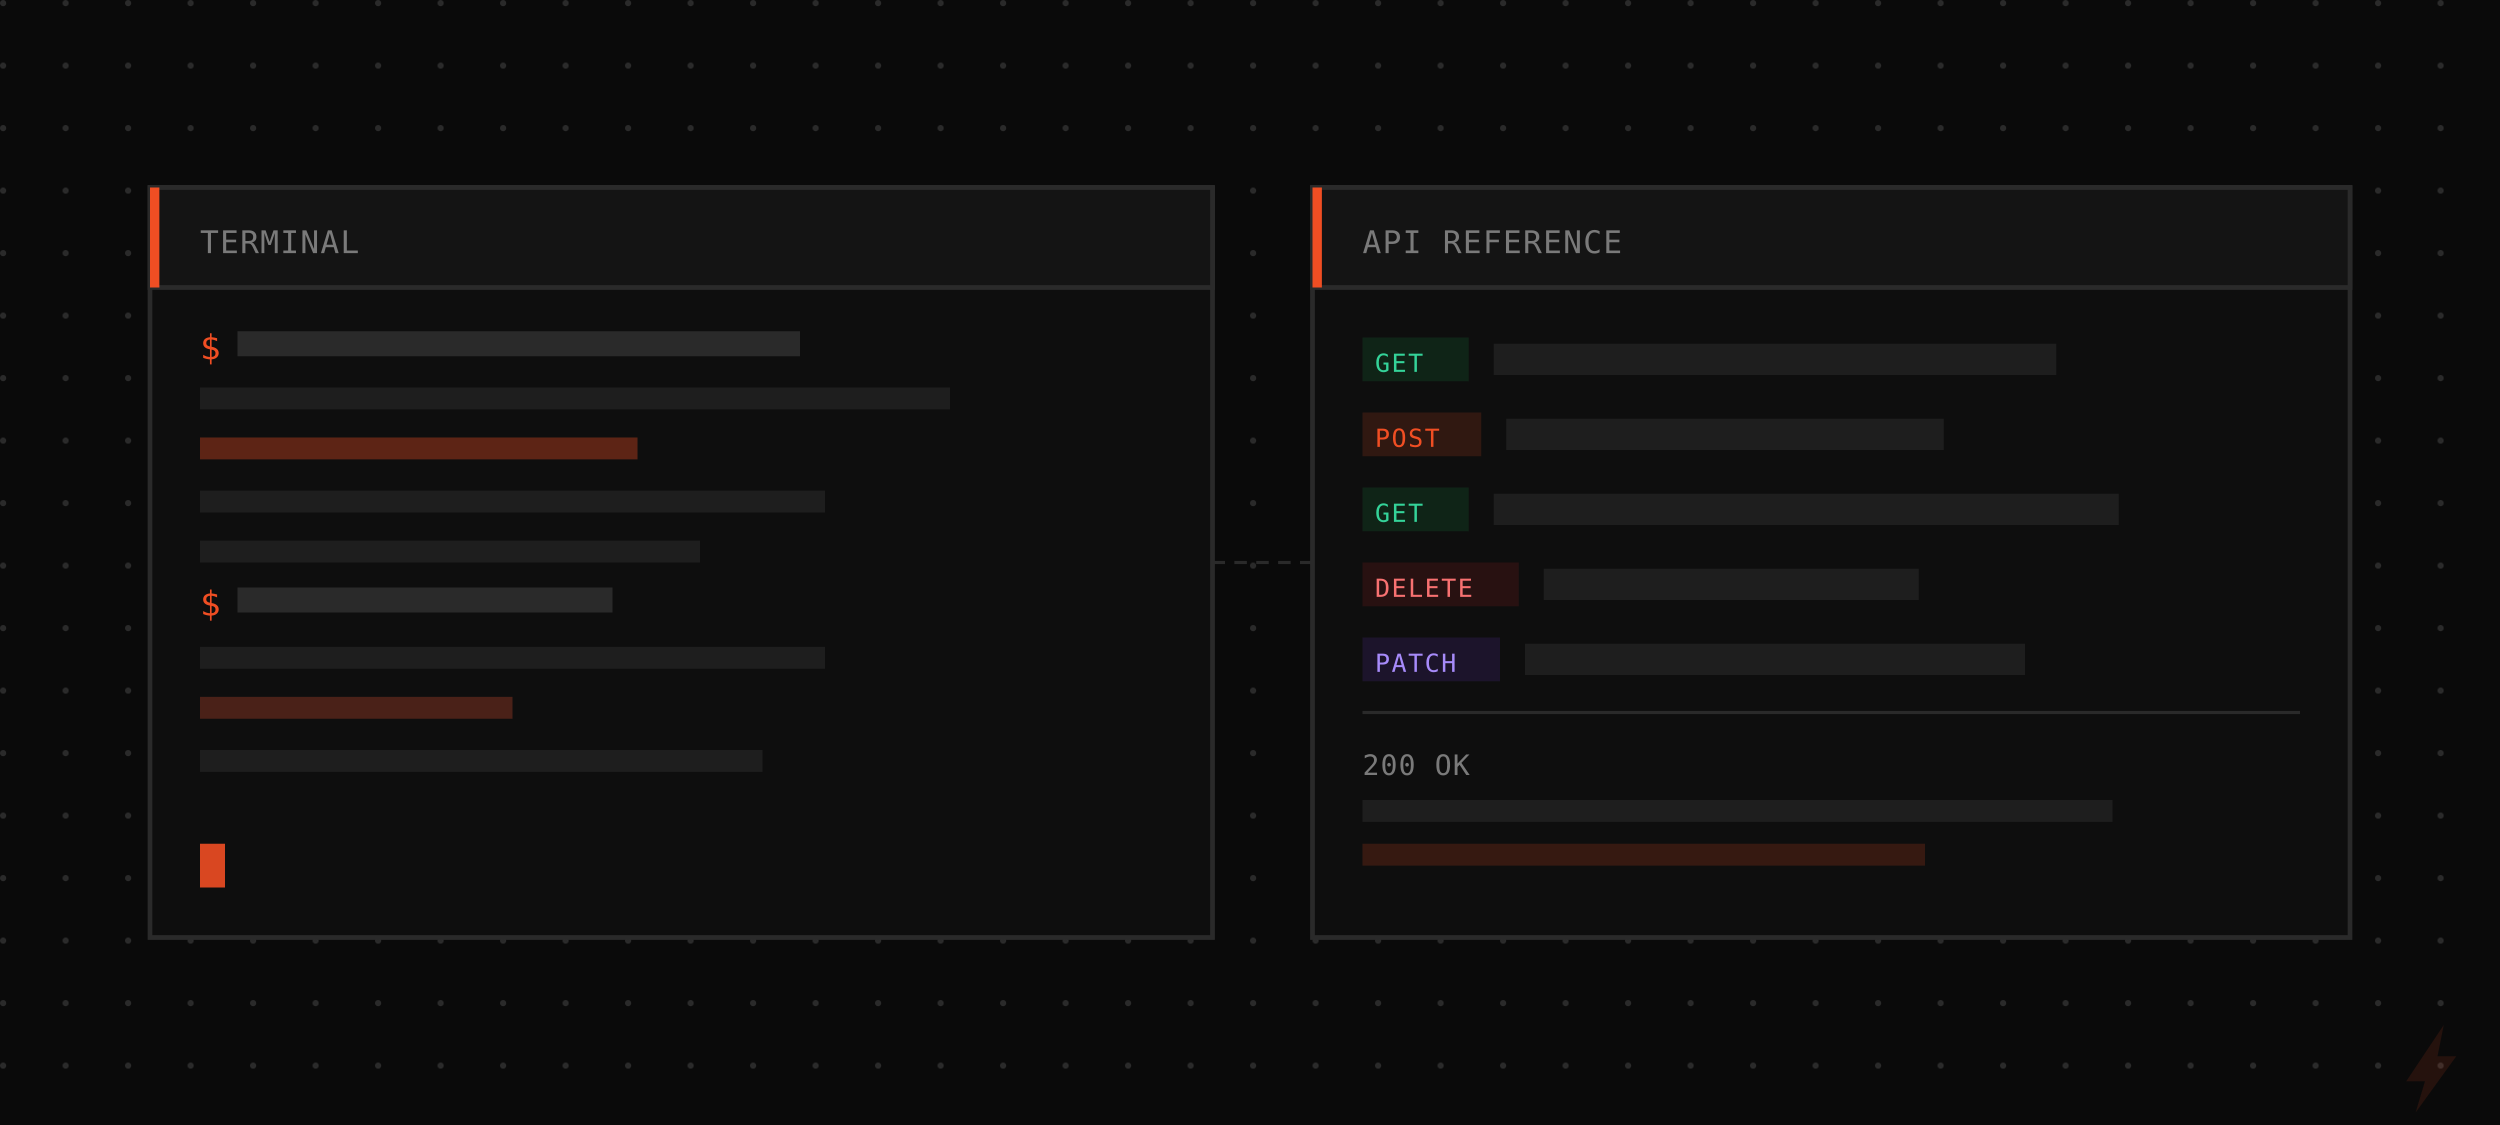
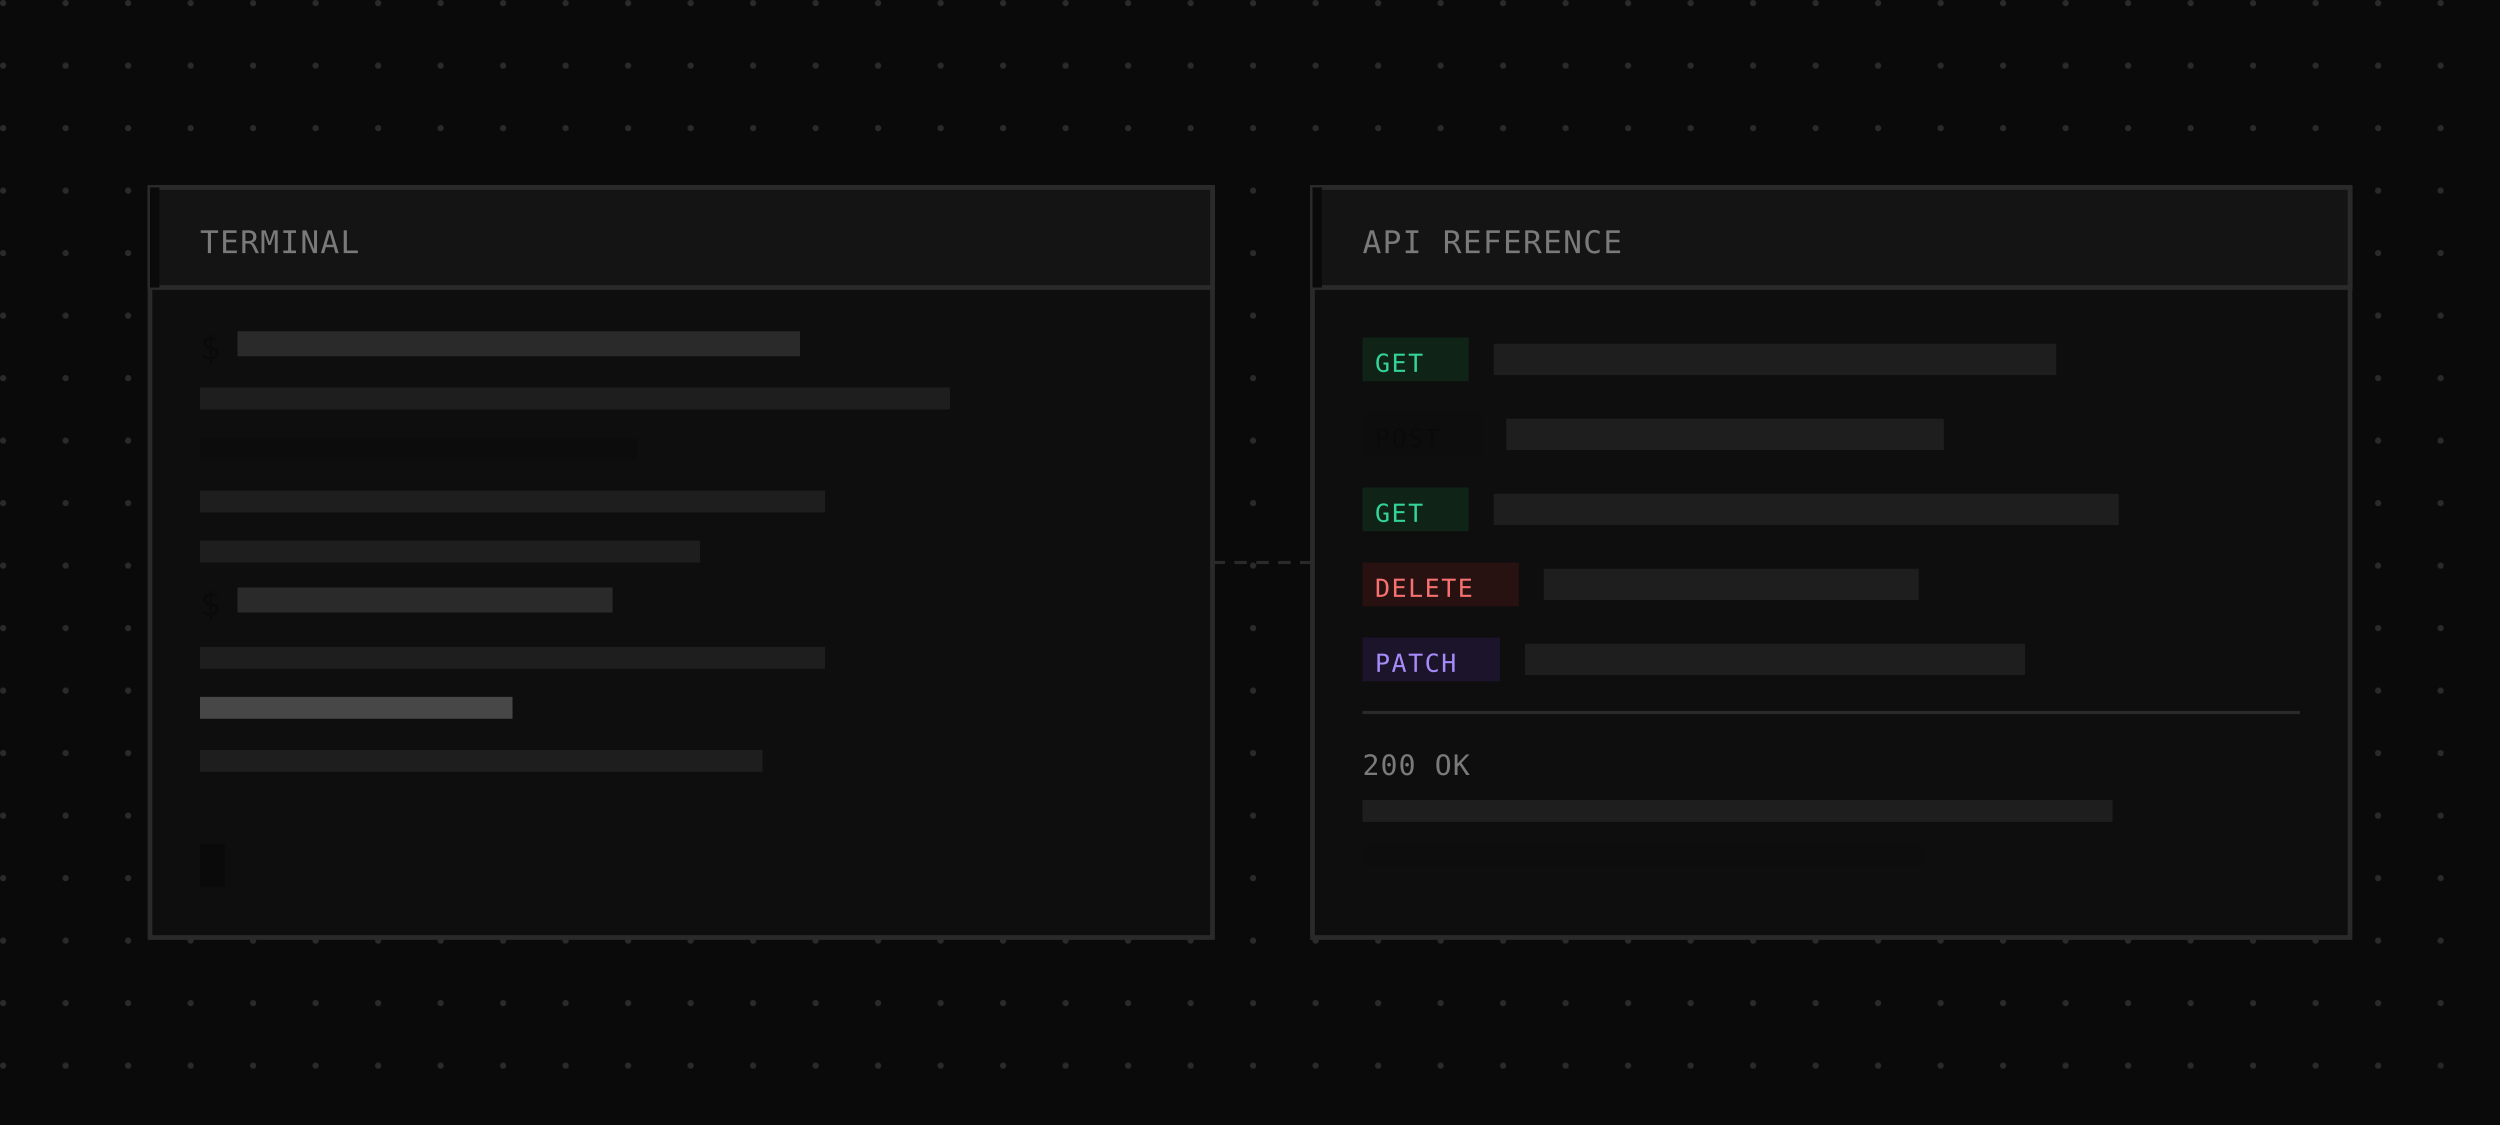
<svg xmlns="http://www.w3.org/2000/svg" viewBox="0 0 800 360" fill="none" role="img" aria-label="Mono documentation hero">
  <rect width="800" height="360" fill="#0a0a0a" />
  <defs>
    <pattern id="dots" width="20" height="20" patternUnits="userSpaceOnUse">
      <circle cx="1" cy="1" r="1" fill="#2a2a2a" />
    </pattern>
  </defs>
  <rect width="800" height="360" fill="url(#dots)" />
  <rect x="48" y="60" width="340" height="240" fill="#0e0e0e" stroke="#2a2a2a" stroke-width="1.5" />
  <rect x="48" y="60" width="340" height="32" fill="#141414" stroke="#2a2a2a" stroke-width="1.5" />
  <text x="64" y="81" font-family="ui-monospace, 'JetBrains Mono', monospace" font-size="10" fill="#7a7a7a" letter-spacing="0.04em">TERMINAL</text>
-   <rect x="48" y="60" width="3" height="32" fill="#f04e23" />
-   <text x="64" y="115" font-family="ui-monospace, 'JetBrains Mono', monospace" font-size="11" fill="#f04e23" letter-spacing="0.02em">$</text>
+   <rect x="48" y="60" width="3" height="32" fill="#0a0a0a" />
+   <text x="64" y="115" font-family="ui-monospace, 'JetBrains Mono', monospace" font-size="11" fill="#0a0a0a" letter-spacing="0.02em">$</text>
  <rect x="76" y="106" width="180" height="8" fill="#2a2a2a" />
  <rect x="64" y="124" width="240" height="7" fill="#1e1e1e" />
-   <rect x="64" y="140" width="140" height="7" fill="#f04e23" opacity="0.35" />
+   <rect x="64" y="140" width="140" height="7" fill="#0a0a0a" opacity="0.35" />
  <rect x="64" y="157" width="200" height="7" fill="#1e1e1e" />
  <rect x="64" y="173" width="160" height="7" fill="#1e1e1e" />
-   <text x="64" y="197" font-family="ui-monospace, 'JetBrains Mono', monospace" font-size="11" fill="#f04e23" letter-spacing="0.02em">$</text>
+   <text x="64" y="197" font-family="ui-monospace, 'JetBrains Mono', monospace" font-size="11" fill="#0a0a0a" letter-spacing="0.02em">$</text>
  <rect x="76" y="188" width="120" height="8" fill="#2a2a2a" />
  <rect x="64" y="207" width="200" height="7" fill="#1e1e1e" />
-   <rect x="64" y="223" width="100" height="7" fill="#ff5a36" opacity="0.25" />
+   <rect x="64" y="223" width="100" height="7" fill="#f5f5f5" opacity="0.25" />
  <rect x="64" y="240" width="180" height="7" fill="#1e1e1e" />
-   <rect x="64" y="270" width="8" height="14" fill="#f04e23" opacity="0.9" />
+   <rect x="64" y="270" width="8" height="14" fill="#0a0a0a" opacity="0.9" />
  <rect x="420" y="60" width="332" height="240" fill="#0e0e0e" stroke="#2a2a2a" stroke-width="1.5" />
  <rect x="420" y="60" width="332" height="32" fill="#141414" stroke="#2a2a2a" stroke-width="1.5" />
  <text x="436" y="81" font-family="ui-monospace, 'JetBrains Mono', monospace" font-size="10" fill="#7a7a7a" letter-spacing="0.04em">API REFERENCE</text>
-   <rect x="420" y="60" width="3" height="32" fill="#f04e23" />
+   <rect x="420" y="60" width="3" height="32" fill="#0a0a0a" />
  <rect x="436" y="108" width="34" height="14" fill="#16a34a" opacity="0.15" />
  <text x="440" y="119" font-family="ui-monospace, 'JetBrains Mono', monospace" font-size="8" fill="#34d399" letter-spacing="0.06em">GET</text>
  <rect x="478" y="110" width="180" height="10" fill="#1e1e1e" />
-   <rect x="436" y="132" width="38" height="14" fill="#f04e23" opacity="0.15" />
-   <text x="440" y="143" font-family="ui-monospace, 'JetBrains Mono', monospace" font-size="8" fill="#f04e23" letter-spacing="0.06em">POST</text>
+   <rect x="436" y="132" width="38" height="14" fill="#0a0a0a" opacity="0.15" />
+   <text x="440" y="143" font-family="ui-monospace, 'JetBrains Mono', monospace" font-size="8" fill="#0a0a0a" letter-spacing="0.06em">POST</text>
  <rect x="482" y="134" width="140" height="10" fill="#1e1e1e" />
  <rect x="436" y="156" width="34" height="14" fill="#16a34a" opacity="0.15" />
  <text x="440" y="167" font-family="ui-monospace, 'JetBrains Mono', monospace" font-size="8" fill="#34d399" letter-spacing="0.06em">GET</text>
  <rect x="478" y="158" width="200" height="10" fill="#1e1e1e" />
  <rect x="436" y="180" width="50" height="14" fill="#dc2626" opacity="0.13" />
  <text x="440" y="191" font-family="ui-monospace, 'JetBrains Mono', monospace" font-size="8" fill="#f87171" letter-spacing="0.06em">DELETE</text>
  <rect x="494" y="182" width="120" height="10" fill="#1e1e1e" />
  <rect x="436" y="204" width="44" height="14" fill="#7c3aed" opacity="0.13" />
  <text x="440" y="215" font-family="ui-monospace, 'JetBrains Mono', monospace" font-size="8" fill="#a78bfa" letter-spacing="0.06em">PATCH</text>
  <rect x="488" y="206" width="160" height="10" fill="#1e1e1e" />
  <line x1="436" y1="228" x2="736" y2="228" stroke="#2a2a2a" stroke-width="1" />
  <text x="436" y="248" font-family="ui-monospace, 'JetBrains Mono', monospace" font-size="9" fill="#7a7a7a" letter-spacing="0.04em">200 OK</text>
  <rect x="436" y="256" width="240" height="7" fill="#1e1e1e" />
-   <rect x="436" y="270" width="180" height="7" fill="#f04e23" opacity="0.18" />
+   <rect x="436" y="270" width="180" height="7" fill="#0a0a0a" opacity="0.18" />
  <line x1="388" y1="180" x2="420" y2="180" stroke="#2a2a2a" stroke-width="1" stroke-dasharray="4 3" />
-   <polygon points="782,328 770,346 776,346 773,356 786,338 780,338" fill="#f04e23" opacity="0.12" />
+   <polygon points="782,328 770,346 776,346 773,356 786,338 780,338" fill="#0a0a0a" opacity="0.12" />
</svg>
